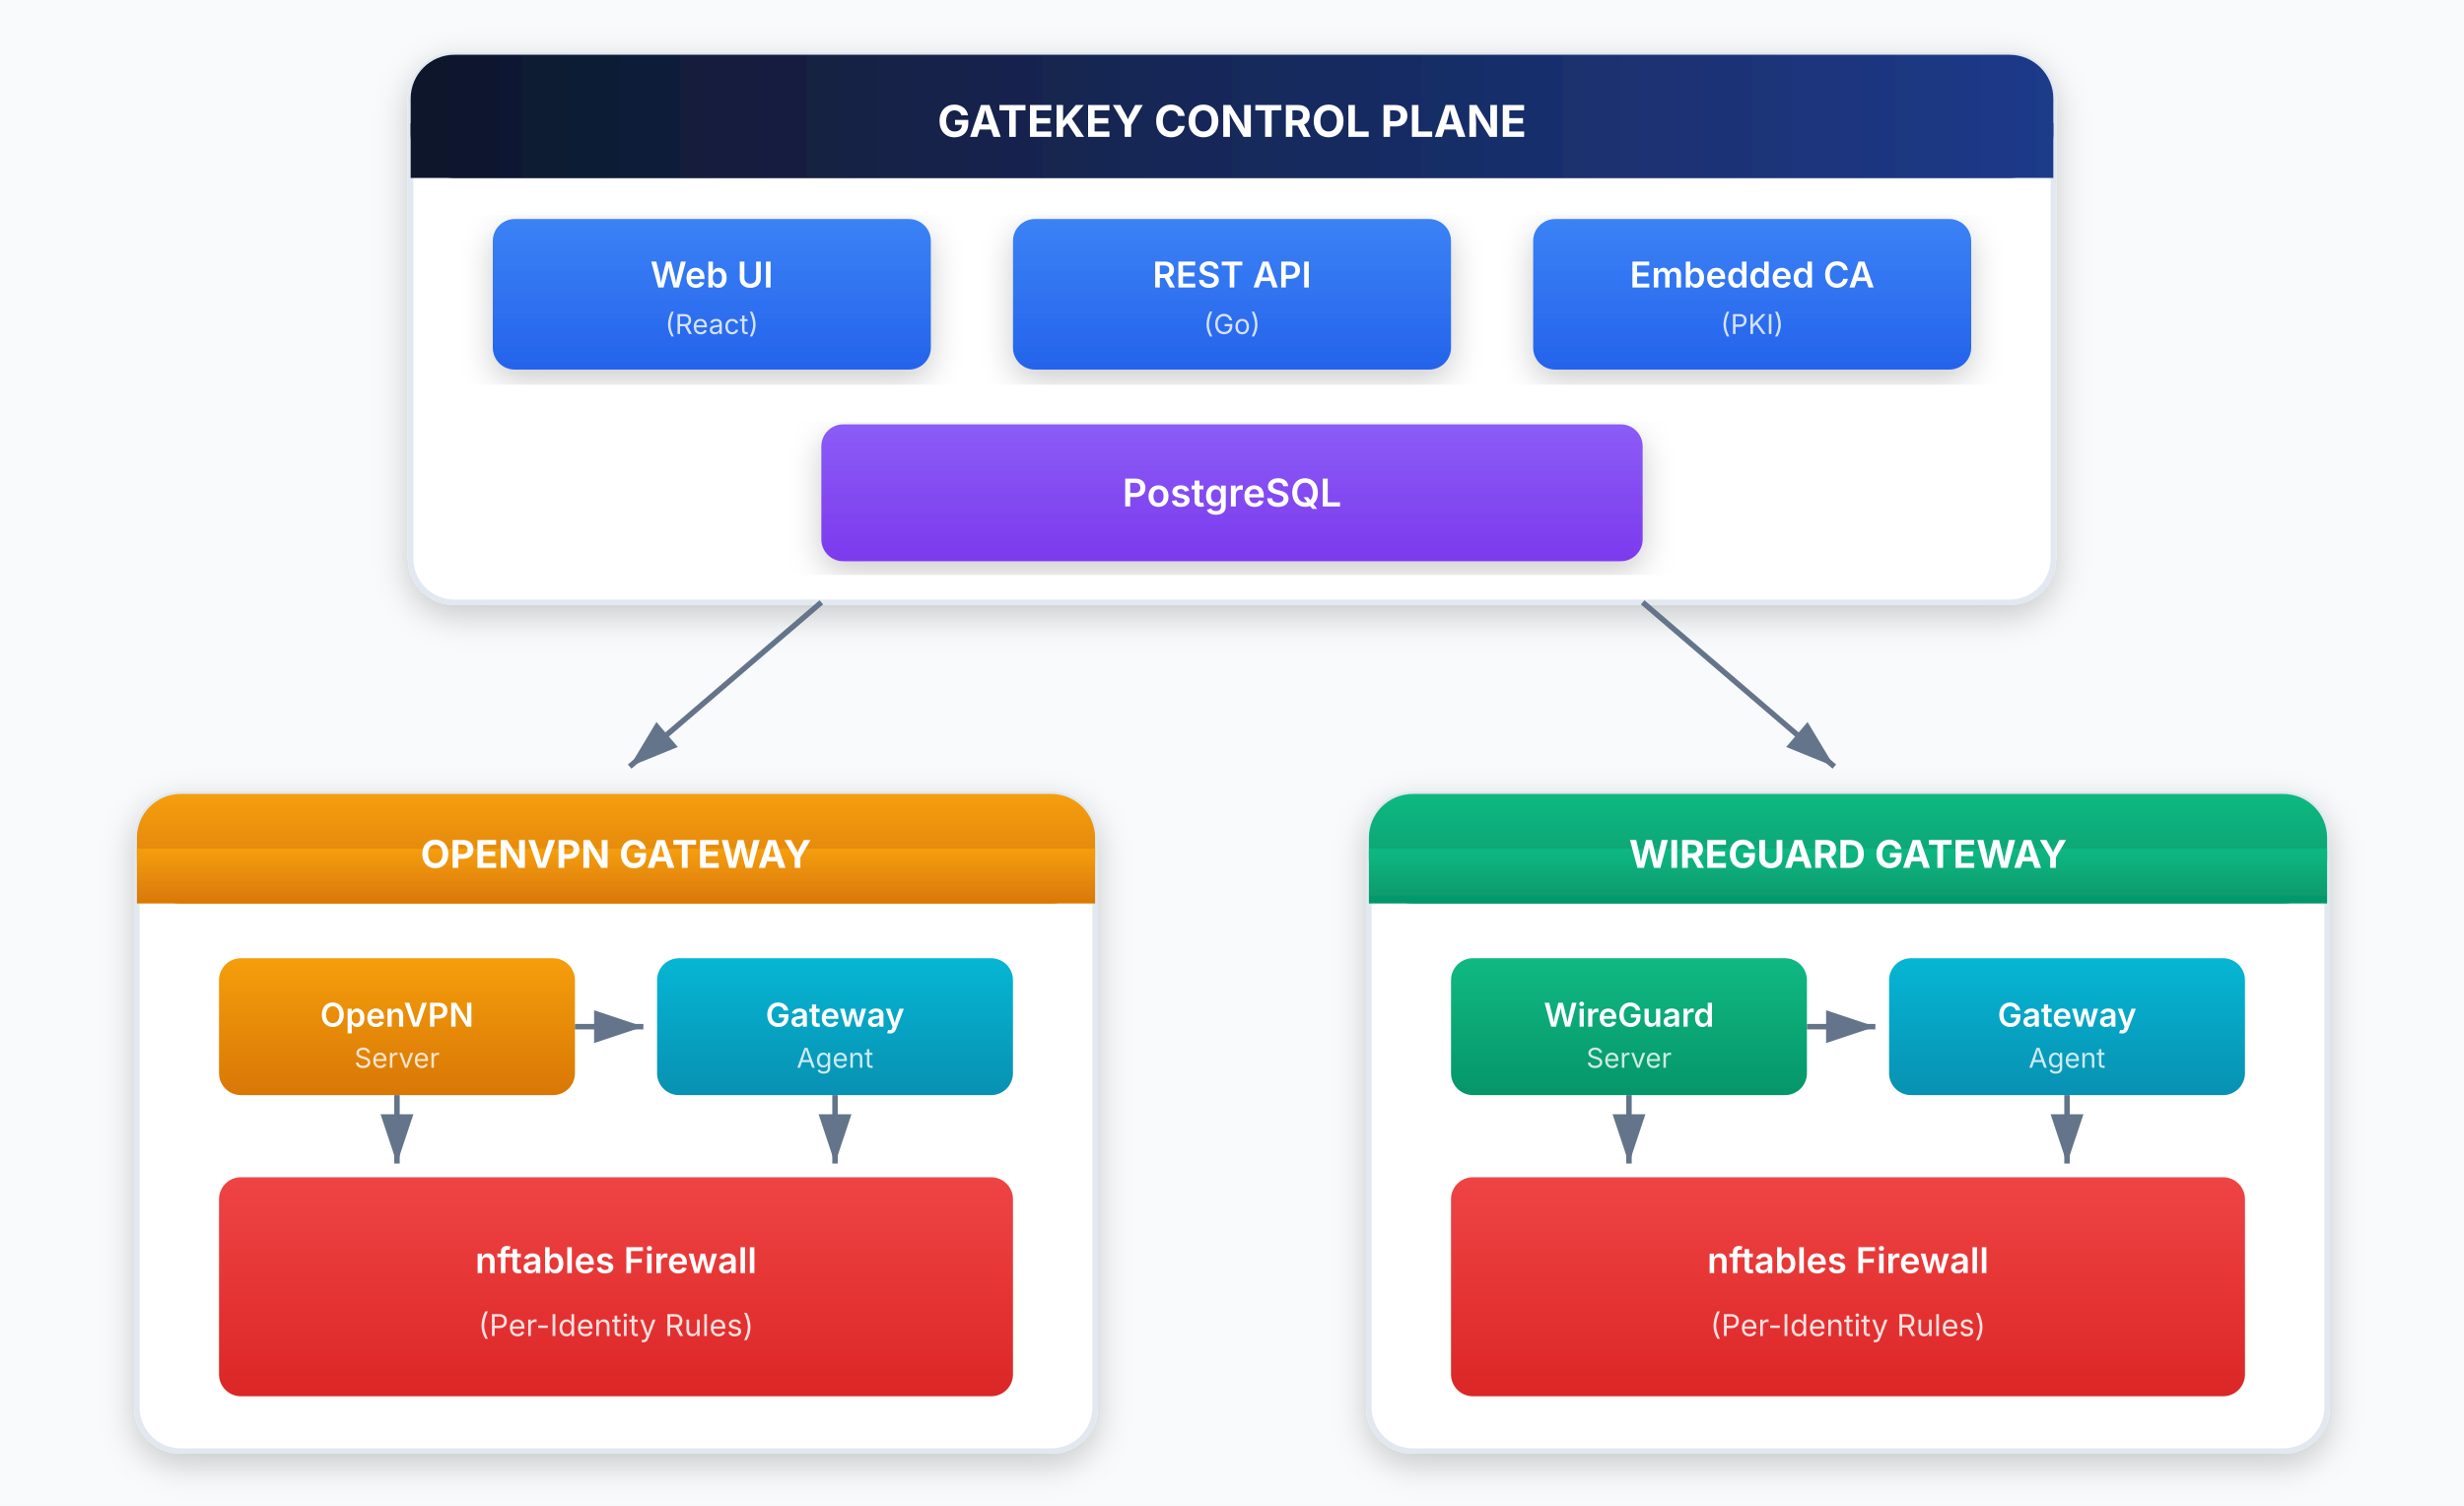
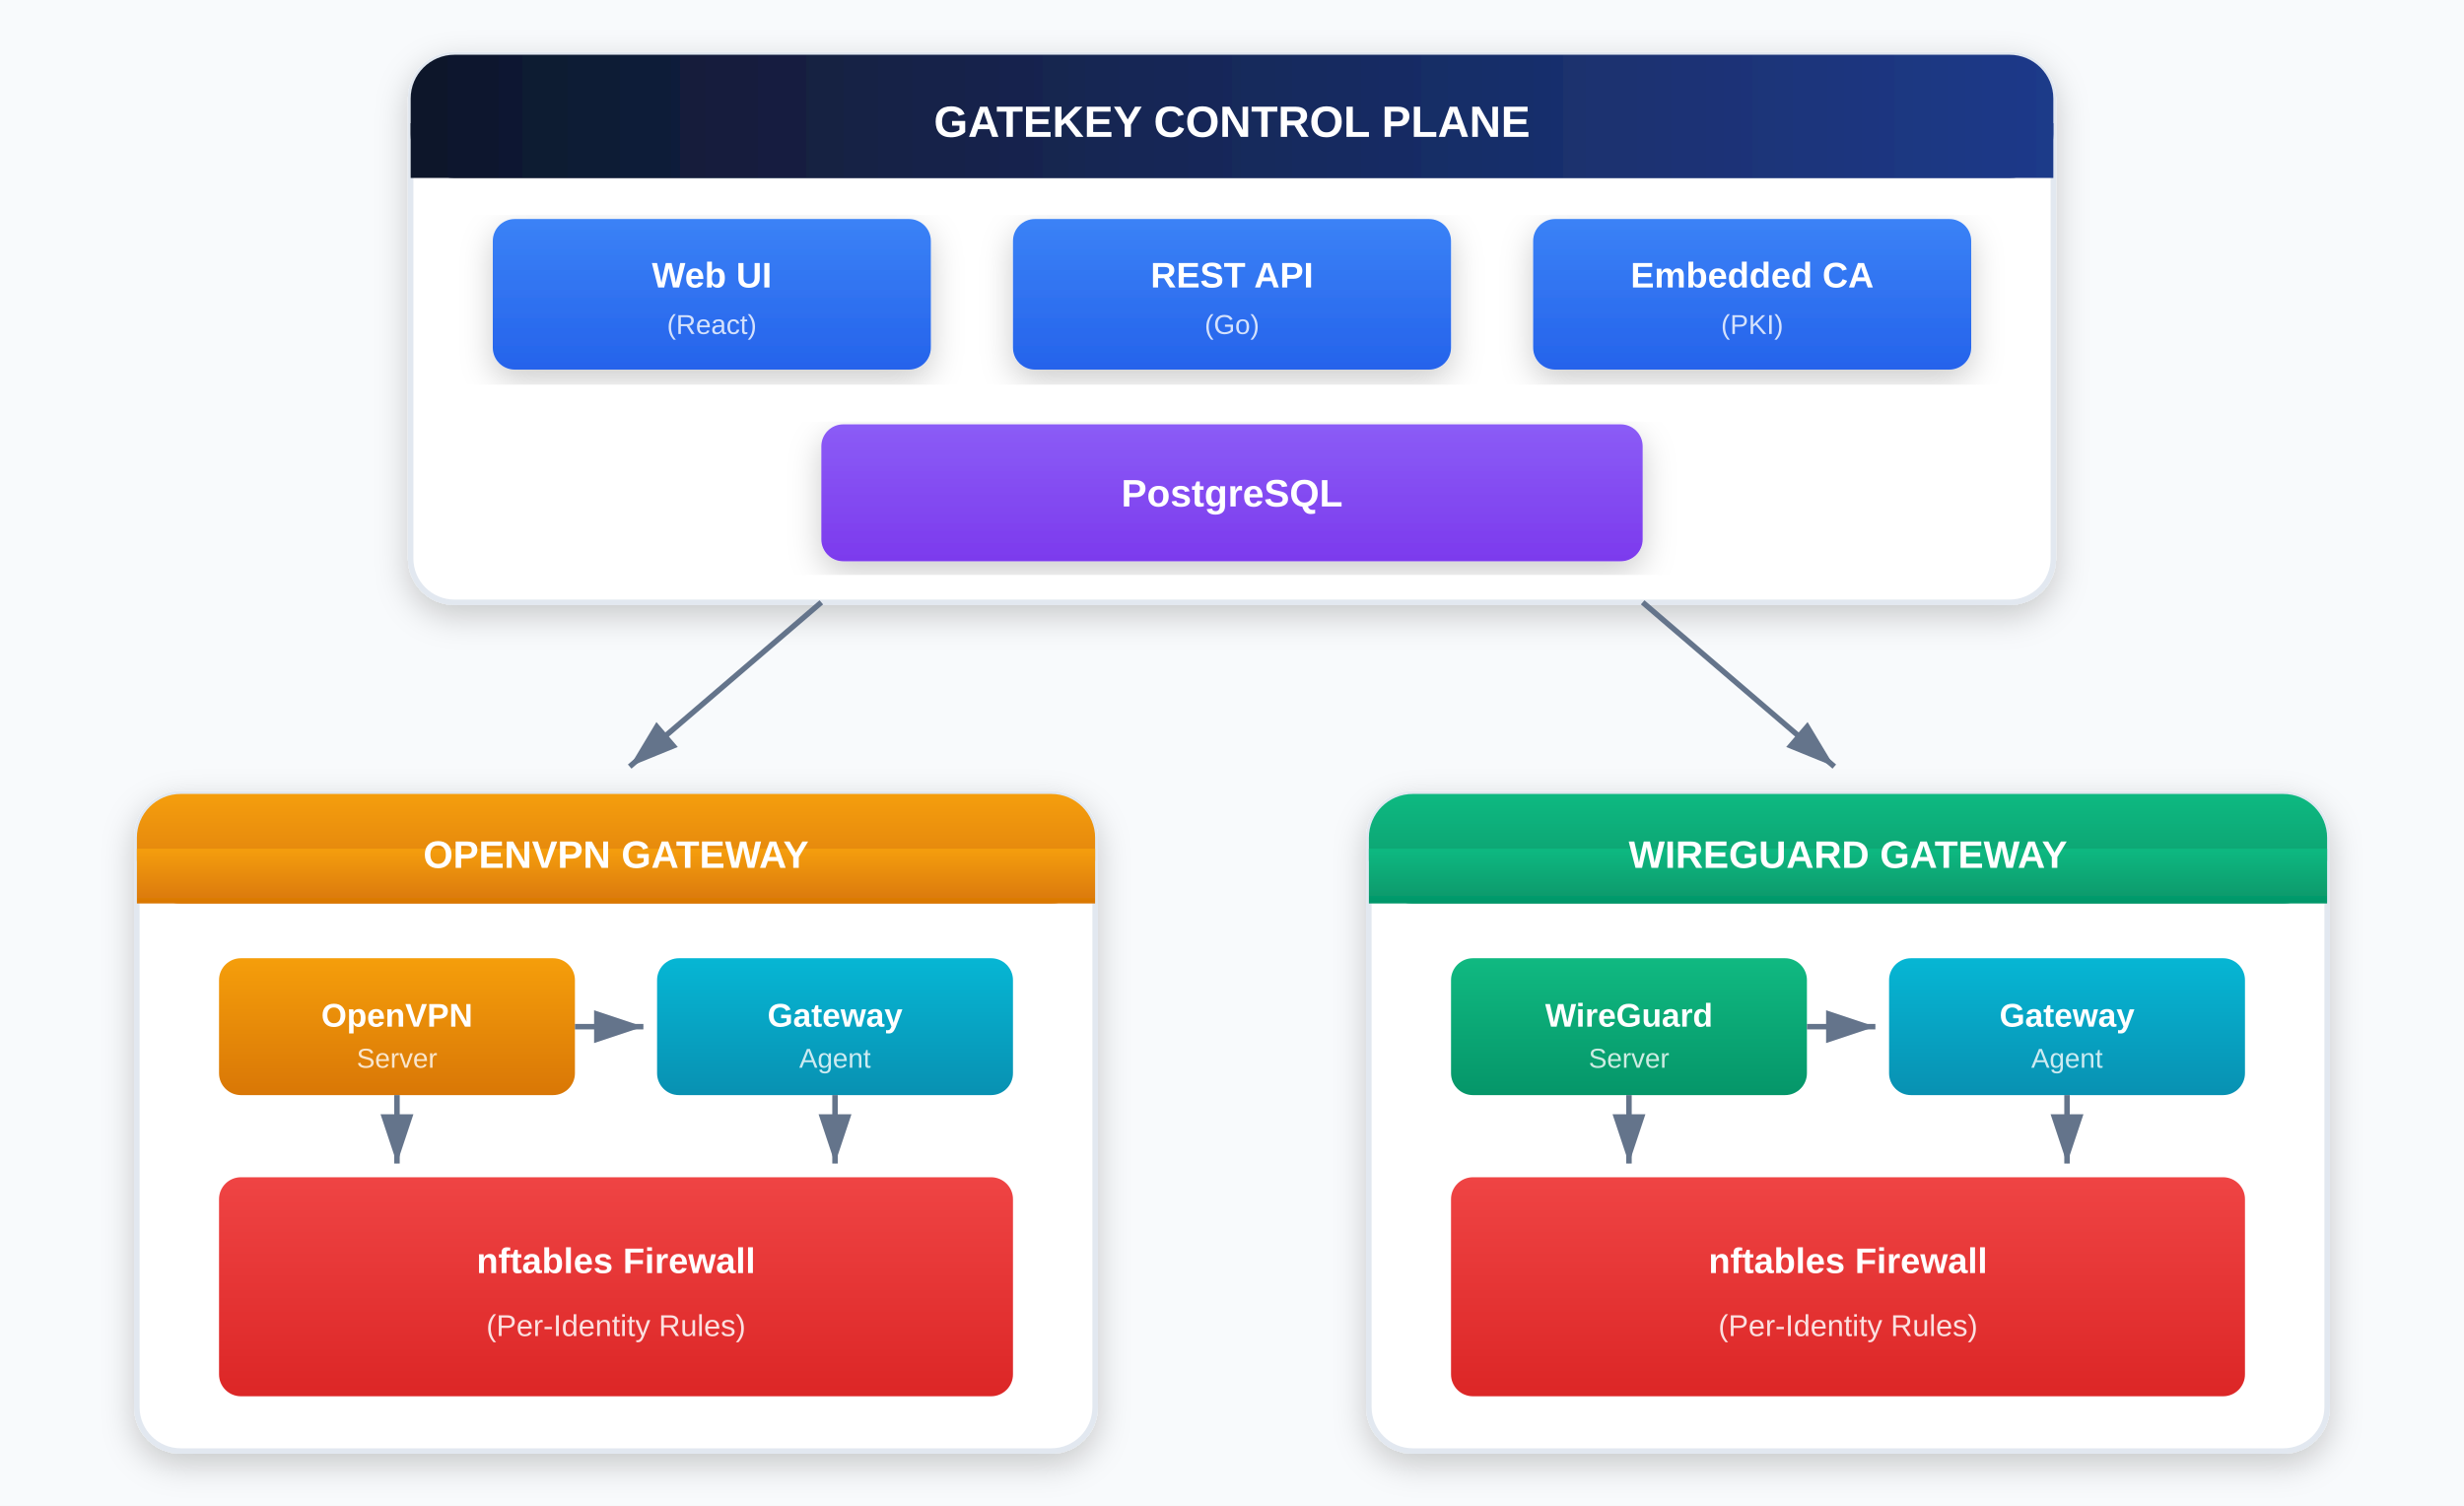
<svg xmlns="http://www.w3.org/2000/svg" viewBox="0 0 900 550">
  <defs>
    <linearGradient id="cpHeaderGrad" x1="0%" y1="0%" x2="100%" y2="0%">
      <stop offset="0%" style="stop-color:#0f172a;stop-opacity:1" />
      <stop offset="100%" style="stop-color:#1e3a8a;stop-opacity:1" />
    </linearGradient>
    <linearGradient id="cpBoxGrad" x1="0%" y1="0%" x2="0%" y2="100%">
      <stop offset="0%" style="stop-color:#3b82f6;stop-opacity:1" />
      <stop offset="100%" style="stop-color:#2563eb;stop-opacity:1" />
    </linearGradient>
    <linearGradient id="dbGrad" x1="0%" y1="0%" x2="0%" y2="100%">
      <stop offset="0%" style="stop-color:#8b5cf6;stop-opacity:1" />
      <stop offset="100%" style="stop-color:#7c3aed;stop-opacity:1" />
    </linearGradient>
    <linearGradient id="ovpnGrad" x1="0%" y1="0%" x2="0%" y2="100%">
      <stop offset="0%" style="stop-color:#f59e0b;stop-opacity:1" />
      <stop offset="100%" style="stop-color:#d97706;stop-opacity:1" />
    </linearGradient>
    <linearGradient id="wgGrad" x1="0%" y1="0%" x2="0%" y2="100%">
      <stop offset="0%" style="stop-color:#10b981;stop-opacity:1" />
      <stop offset="100%" style="stop-color:#059669;stop-opacity:1" />
    </linearGradient>
    <linearGradient id="agentGrad" x1="0%" y1="0%" x2="0%" y2="100%">
      <stop offset="0%" style="stop-color:#06b6d4;stop-opacity:1" />
      <stop offset="100%" style="stop-color:#0891b2;stop-opacity:1" />
    </linearGradient>
    <linearGradient id="fwGrad" x1="0%" y1="0%" x2="0%" y2="100%">
      <stop offset="0%" style="stop-color:#ef4444;stop-opacity:1" />
      <stop offset="100%" style="stop-color:#dc2626;stop-opacity:1" />
    </linearGradient>
    <filter id="shadow" x="-10%" y="-10%" width="120%" height="120%">
      <feDropShadow dx="0" dy="4" stdDeviation="6" flood-opacity="0.2" />
    </filter>
    <marker id="arrow" markerWidth="10" markerHeight="10" refX="9" refY="3" orient="auto" markerUnits="strokeWidth">
      <path d="M0,0 L0,6 L9,3 z" fill="#64748b" />
    </marker>
  </defs>
  <rect width="900" height="550" fill="#f8fafc" />
  <g filter="url(#shadow)">
    <rect x="150" y="20" width="600" height="200" rx="16" fill="white" stroke="#e2e8f0" stroke-width="2" />
    <rect x="150" y="20" width="600" height="45" rx="16" fill="url(#cpHeaderGrad)" />
    <rect x="150" y="45" width="600" height="20" fill="url(#cpHeaderGrad)" />
-     <text x="450" y="50" text-anchor="middle" fill="white" font-family="system-ui, -apple-system, sans-serif" font-size="16" font-weight="700">GATEKEY CONTROL PLANE</text>
+     <text x="450" y="50" text-anchor="middle" fill="white" font-family="Arial, Helvetica, sans-serif" font-size="16" font-weight="700">GATEKEY CONTROL PLANE</text>
  </g>
  <g filter="url(#shadow)">
    <rect x="180" y="80" width="160" height="55" rx="8" fill="url(#cpBoxGrad)" />
-     <text x="260" y="105" text-anchor="middle" fill="white" font-family="system-ui, -apple-system, sans-serif" font-size="13" font-weight="600">Web UI</text>
-     <text x="260" y="122" text-anchor="middle" fill="rgba(255,255,255,0.8)" font-family="system-ui, -apple-system, sans-serif" font-size="10">(React)</text>
+     <text x="260" y="105" text-anchor="middle" fill="white" font-family="Arial, Helvetica, sans-serif" font-size="13" font-weight="600">Web UI</text>
+     <text x="260" y="122" text-anchor="middle" fill="rgba(255,255,255,0.8)" font-family="Arial, Helvetica, sans-serif" font-size="10">(React)</text>
  </g>
  <g filter="url(#shadow)">
    <rect x="370" y="80" width="160" height="55" rx="8" fill="url(#cpBoxGrad)" />
-     <text x="450" y="105" text-anchor="middle" fill="white" font-family="system-ui, -apple-system, sans-serif" font-size="13" font-weight="600">REST API</text>
-     <text x="450" y="122" text-anchor="middle" fill="rgba(255,255,255,0.8)" font-family="system-ui, -apple-system, sans-serif" font-size="10">(Go)</text>
+     <text x="450" y="105" text-anchor="middle" fill="white" font-family="Arial, Helvetica, sans-serif" font-size="13" font-weight="600">REST API</text>
+     <text x="450" y="122" text-anchor="middle" fill="rgba(255,255,255,0.8)" font-family="Arial, Helvetica, sans-serif" font-size="10">(Go)</text>
  </g>
  <g filter="url(#shadow)">
    <rect x="560" y="80" width="160" height="55" rx="8" fill="url(#cpBoxGrad)" />
-     <text x="640" y="105" text-anchor="middle" fill="white" font-family="system-ui, -apple-system, sans-serif" font-size="13" font-weight="600">Embedded CA</text>
-     <text x="640" y="122" text-anchor="middle" fill="rgba(255,255,255,0.8)" font-family="system-ui, -apple-system, sans-serif" font-size="10">(PKI)</text>
+     <text x="640" y="105" text-anchor="middle" fill="white" font-family="Arial, Helvetica, sans-serif" font-size="13" font-weight="600">Embedded CA</text>
+     <text x="640" y="122" text-anchor="middle" fill="rgba(255,255,255,0.8)" font-family="Arial, Helvetica, sans-serif" font-size="10">(PKI)</text>
  </g>
  <g filter="url(#shadow)">
    <rect x="300" y="155" width="300" height="50" rx="8" fill="url(#dbGrad)" />
-     <text x="450" y="185" text-anchor="middle" fill="white" font-family="system-ui, -apple-system, sans-serif" font-size="14" font-weight="600">PostgreSQL</text>
+     <text x="450" y="185" text-anchor="middle" fill="white" font-family="Arial, Helvetica, sans-serif" font-size="14" font-weight="600">PostgreSQL</text>
  </g>
  <line x1="300" y1="220" x2="230" y2="280" stroke="#64748b" stroke-width="2" marker-end="url(#arrow)" />
  <line x1="600" y1="220" x2="670" y2="280" stroke="#64748b" stroke-width="2" marker-end="url(#arrow)" />
  <g filter="url(#shadow)">
    <rect x="50" y="290" width="350" height="240" rx="16" fill="white" stroke="#e2e8f0" stroke-width="2" />
    <rect x="50" y="290" width="350" height="40" rx="16" fill="url(#ovpnGrad)" />
    <rect x="50" y="310" width="350" height="20" fill="url(#ovpnGrad)" />
-     <text x="225" y="317" text-anchor="middle" fill="white" font-family="system-ui, -apple-system, sans-serif" font-size="14" font-weight="700">OPENVPN GATEWAY</text>
+     <text x="225" y="317" text-anchor="middle" fill="white" font-family="Arial, Helvetica, sans-serif" font-size="14" font-weight="700">OPENVPN GATEWAY</text>
  </g>
  <g>
    <rect x="80" y="350" width="130" height="50" rx="8" fill="url(#ovpnGrad)" />
-     <text x="145" y="375" text-anchor="middle" fill="white" font-family="system-ui, -apple-system, sans-serif" font-size="12" font-weight="600">OpenVPN</text>
-     <text x="145" y="390" text-anchor="middle" fill="rgba(255,255,255,0.8)" font-family="system-ui, -apple-system, sans-serif" font-size="10">Server</text>
+     <text x="145" y="375" text-anchor="middle" fill="white" font-family="Arial, Helvetica, sans-serif" font-size="12" font-weight="600">OpenVPN</text>
+     <text x="145" y="390" text-anchor="middle" fill="rgba(255,255,255,0.8)" font-family="Arial, Helvetica, sans-serif" font-size="10">Server</text>
  </g>
  <g>
    <rect x="240" y="350" width="130" height="50" rx="8" fill="url(#agentGrad)" />
-     <text x="305" y="375" text-anchor="middle" fill="white" font-family="system-ui, -apple-system, sans-serif" font-size="12" font-weight="600">Gateway</text>
-     <text x="305" y="390" text-anchor="middle" fill="rgba(255,255,255,0.8)" font-family="system-ui, -apple-system, sans-serif" font-size="10">Agent</text>
+     <text x="305" y="375" text-anchor="middle" fill="white" font-family="Arial, Helvetica, sans-serif" font-size="12" font-weight="600">Gateway</text>
+     <text x="305" y="390" text-anchor="middle" fill="rgba(255,255,255,0.8)" font-family="Arial, Helvetica, sans-serif" font-size="10">Agent</text>
  </g>
  <line x1="210" y1="375" x2="235" y2="375" stroke="#64748b" stroke-width="2" marker-end="url(#arrow)" />
  <g>
    <rect x="80" y="430" width="290" height="80" rx="8" fill="url(#fwGrad)" />
-     <text x="225" y="465" text-anchor="middle" fill="white" font-family="system-ui, -apple-system, sans-serif" font-size="13" font-weight="600">nftables Firewall</text>
-     <text x="225" y="488" text-anchor="middle" fill="rgba(255,255,255,0.85)" font-family="system-ui, -apple-system, sans-serif" font-size="11">(Per-Identity Rules)</text>
+     <text x="225" y="465" text-anchor="middle" fill="white" font-family="Arial, Helvetica, sans-serif" font-size="13" font-weight="600">nftables Firewall</text>
+     <text x="225" y="488" text-anchor="middle" fill="rgba(255,255,255,0.85)" font-family="Arial, Helvetica, sans-serif" font-size="11">(Per-Identity Rules)</text>
  </g>
  <line x1="145" y1="400" x2="145" y2="425" stroke="#64748b" stroke-width="2" marker-end="url(#arrow)" />
  <line x1="305" y1="400" x2="305" y2="425" stroke="#64748b" stroke-width="2" marker-end="url(#arrow)" />
  <g filter="url(#shadow)">
    <rect x="500" y="290" width="350" height="240" rx="16" fill="white" stroke="#e2e8f0" stroke-width="2" />
    <rect x="500" y="290" width="350" height="40" rx="16" fill="url(#wgGrad)" />
    <rect x="500" y="310" width="350" height="20" fill="url(#wgGrad)" />
-     <text x="675" y="317" text-anchor="middle" fill="white" font-family="system-ui, -apple-system, sans-serif" font-size="14" font-weight="700">WIREGUARD GATEWAY</text>
+     <text x="675" y="317" text-anchor="middle" fill="white" font-family="Arial, Helvetica, sans-serif" font-size="14" font-weight="700">WIREGUARD GATEWAY</text>
  </g>
  <g>
    <rect x="530" y="350" width="130" height="50" rx="8" fill="url(#wgGrad)" />
-     <text x="595" y="375" text-anchor="middle" fill="white" font-family="system-ui, -apple-system, sans-serif" font-size="12" font-weight="600">WireGuard</text>
-     <text x="595" y="390" text-anchor="middle" fill="rgba(255,255,255,0.8)" font-family="system-ui, -apple-system, sans-serif" font-size="10">Server</text>
+     <text x="595" y="375" text-anchor="middle" fill="white" font-family="Arial, Helvetica, sans-serif" font-size="12" font-weight="600">WireGuard</text>
+     <text x="595" y="390" text-anchor="middle" fill="rgba(255,255,255,0.8)" font-family="Arial, Helvetica, sans-serif" font-size="10">Server</text>
  </g>
  <g>
    <rect x="690" y="350" width="130" height="50" rx="8" fill="url(#agentGrad)" />
-     <text x="755" y="375" text-anchor="middle" fill="white" font-family="system-ui, -apple-system, sans-serif" font-size="12" font-weight="600">Gateway</text>
-     <text x="755" y="390" text-anchor="middle" fill="rgba(255,255,255,0.8)" font-family="system-ui, -apple-system, sans-serif" font-size="10">Agent</text>
+     <text x="755" y="375" text-anchor="middle" fill="white" font-family="Arial, Helvetica, sans-serif" font-size="12" font-weight="600">Gateway</text>
+     <text x="755" y="390" text-anchor="middle" fill="rgba(255,255,255,0.8)" font-family="Arial, Helvetica, sans-serif" font-size="10">Agent</text>
  </g>
  <line x1="660" y1="375" x2="685" y2="375" stroke="#64748b" stroke-width="2" marker-end="url(#arrow)" />
  <g>
    <rect x="530" y="430" width="290" height="80" rx="8" fill="url(#fwGrad)" />
-     <text x="675" y="465" text-anchor="middle" fill="white" font-family="system-ui, -apple-system, sans-serif" font-size="13" font-weight="600">nftables Firewall</text>
-     <text x="675" y="488" text-anchor="middle" fill="rgba(255,255,255,0.85)" font-family="system-ui, -apple-system, sans-serif" font-size="11">(Per-Identity Rules)</text>
+     <text x="675" y="465" text-anchor="middle" fill="white" font-family="Arial, Helvetica, sans-serif" font-size="13" font-weight="600">nftables Firewall</text>
+     <text x="675" y="488" text-anchor="middle" fill="rgba(255,255,255,0.85)" font-family="Arial, Helvetica, sans-serif" font-size="11">(Per-Identity Rules)</text>
  </g>
  <line x1="595" y1="400" x2="595" y2="425" stroke="#64748b" stroke-width="2" marker-end="url(#arrow)" />
  <line x1="755" y1="400" x2="755" y2="425" stroke="#64748b" stroke-width="2" marker-end="url(#arrow)" />
</svg>
